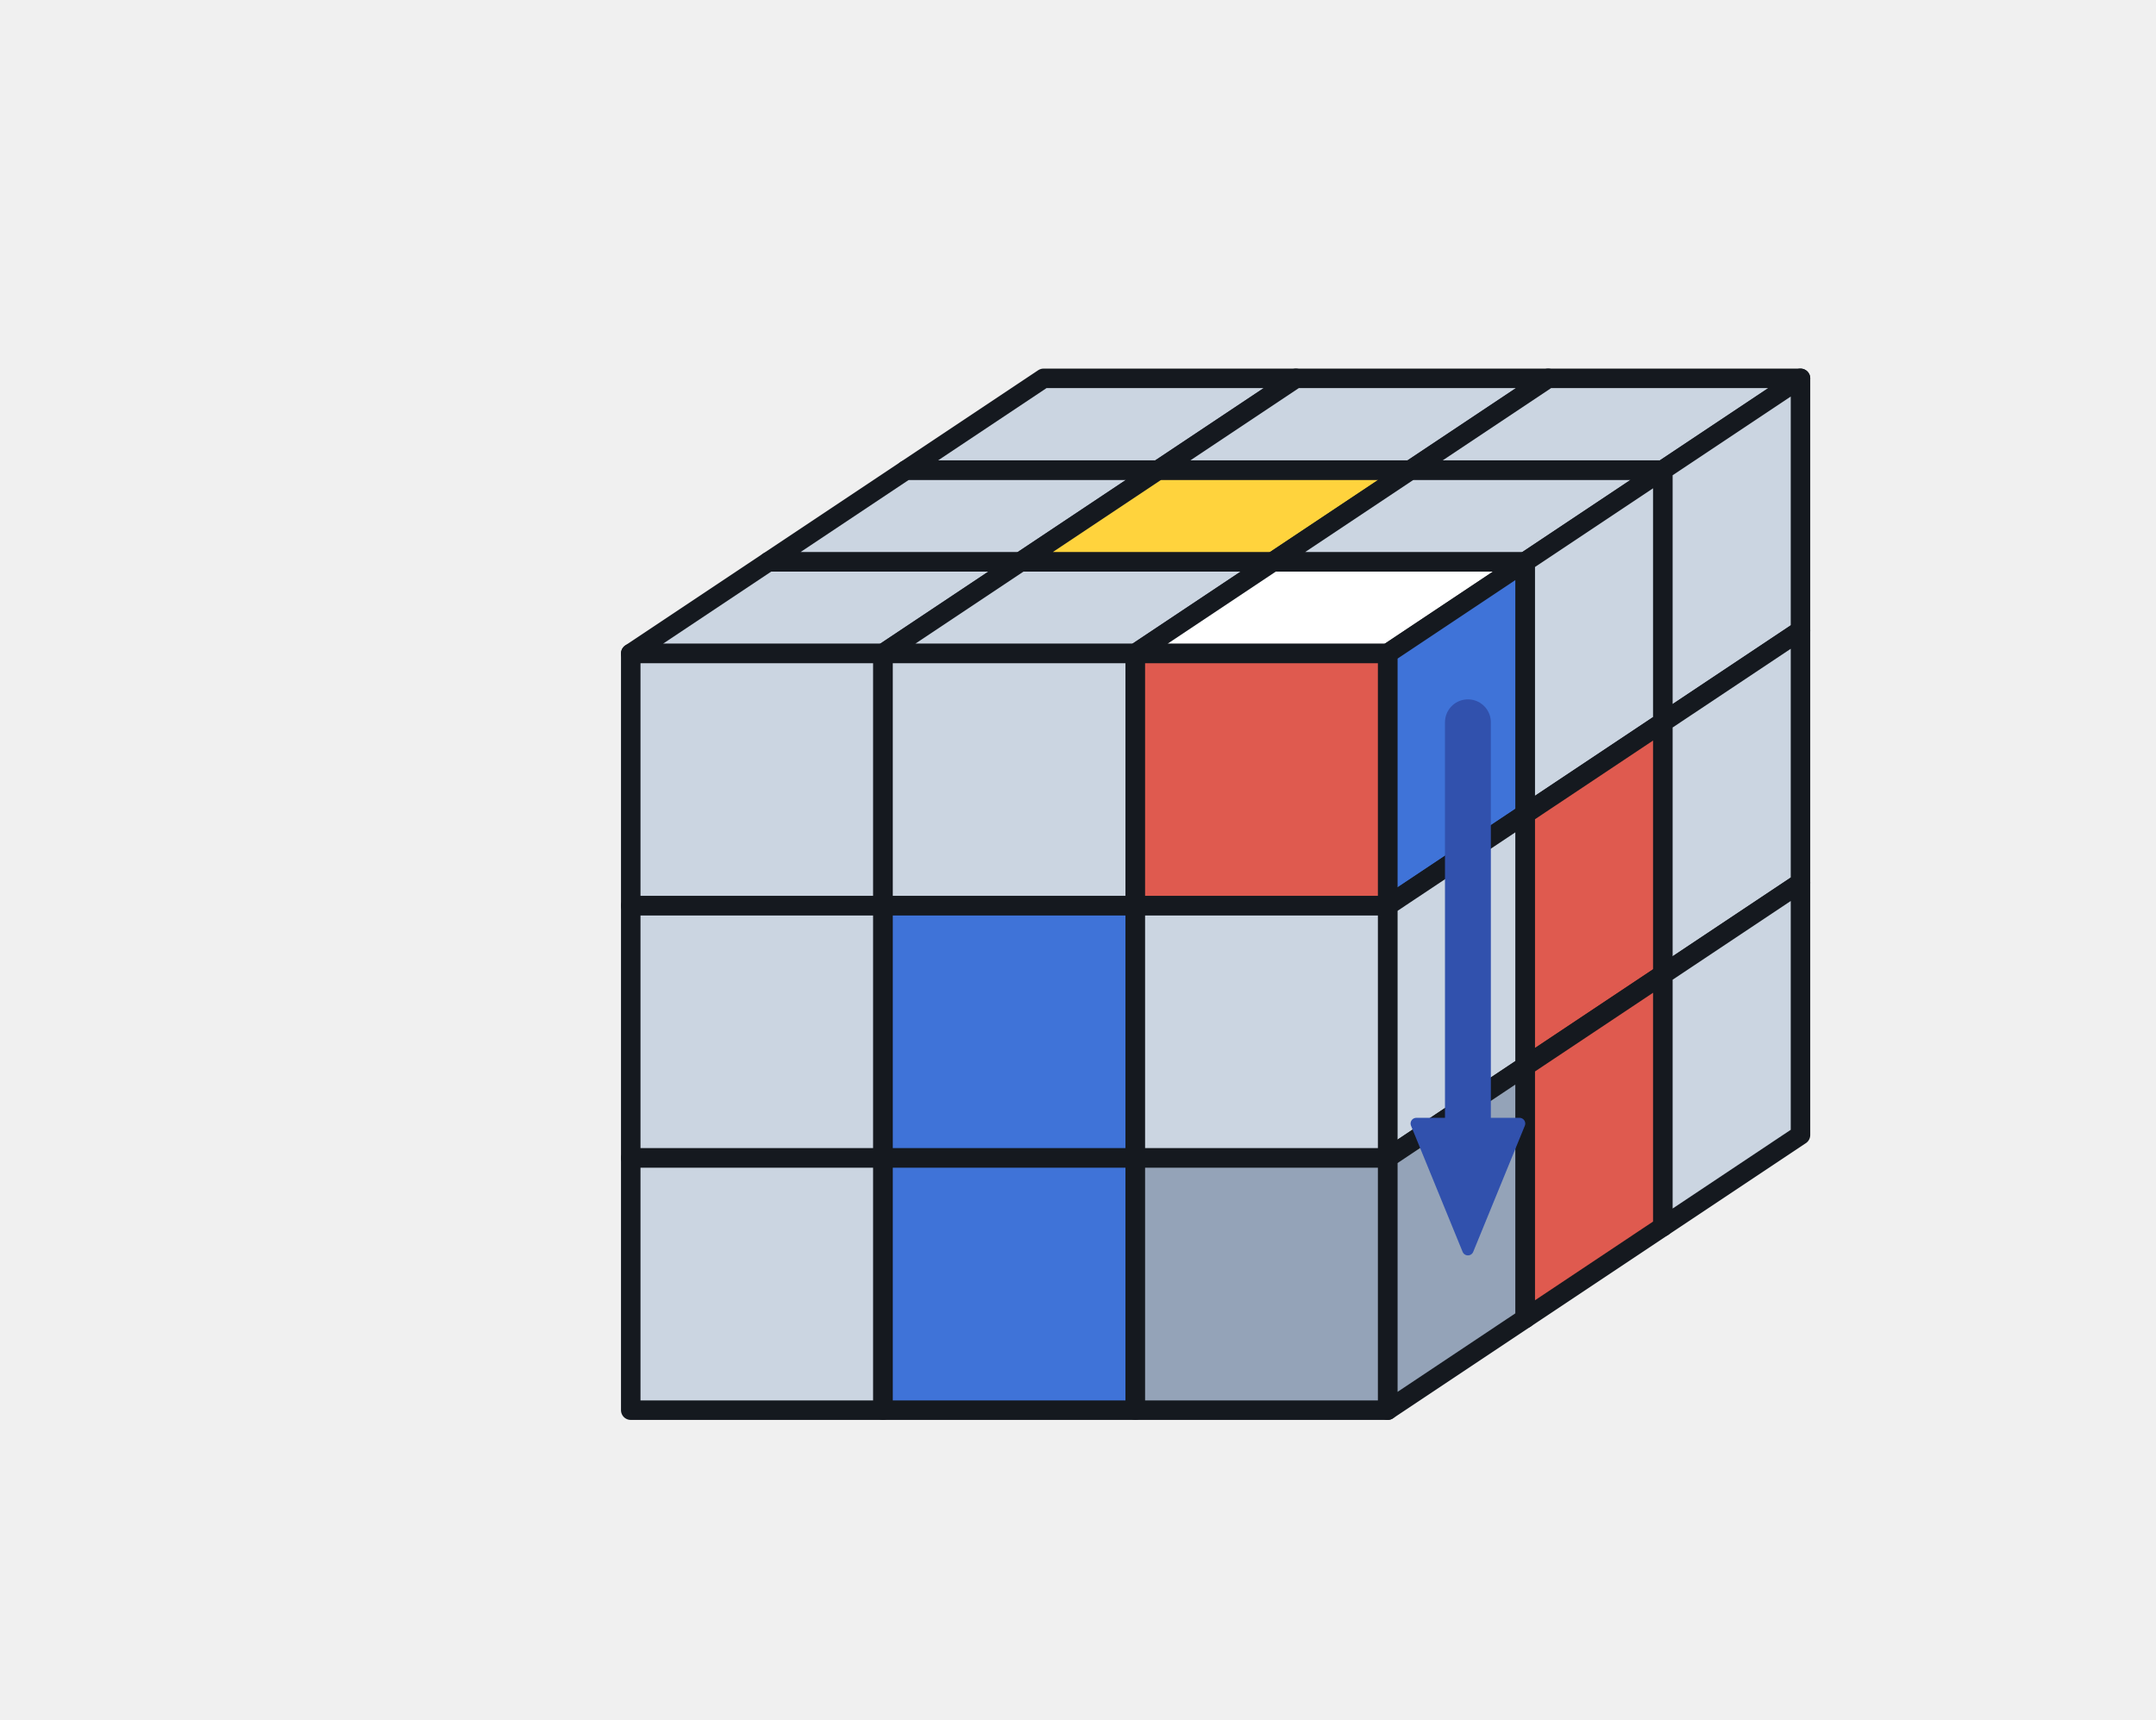
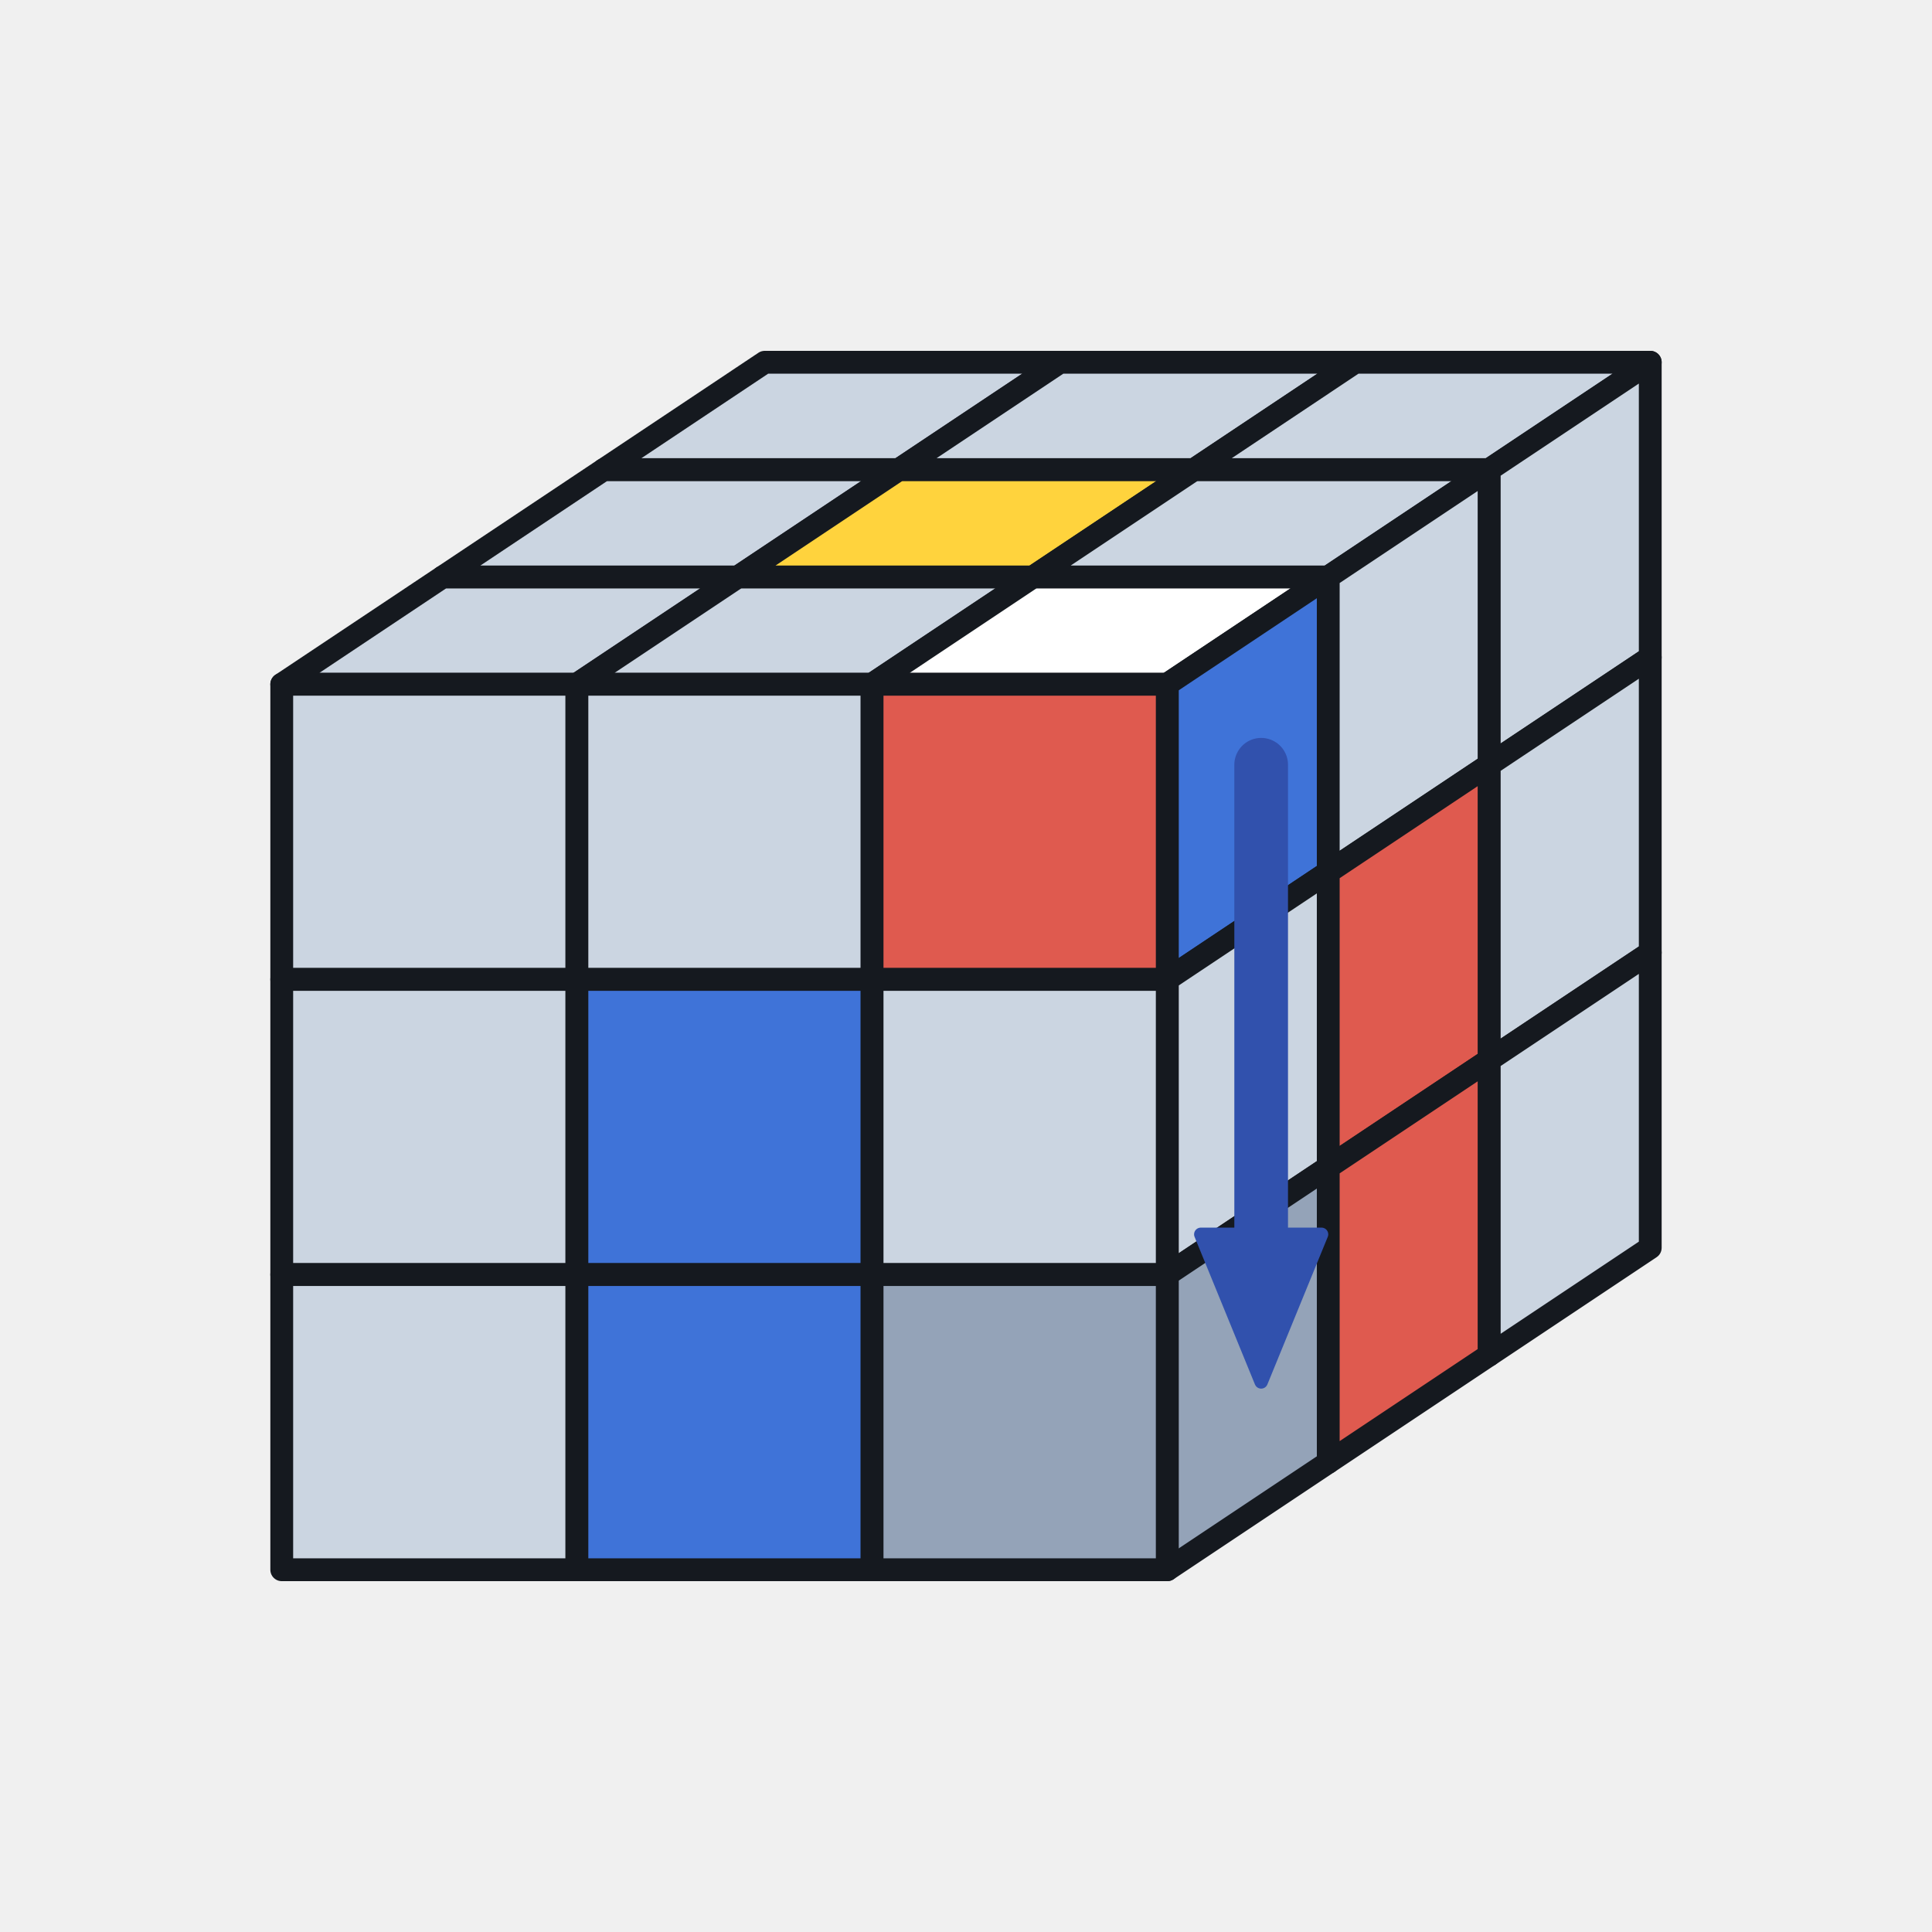
- <svg xmlns="http://www.w3.org/2000/svg" viewBox="0 0 188 150" role="img" aria-labelledby="title">
+ <svg xmlns="http://www.w3.org/2000/svg" viewBox="34 6 144 144" role="img" aria-labelledby="title">
  <path d="M55 123h66l36-24V33H91L55 57z" fill="#000" opacity="0.04" />
  <polygon points="55.00,57.00 67.00,49.00 89.00,49.00 77.00,57.00" fill="#cbd5e1" stroke="#15191f" stroke-width="1.7" stroke-linejoin="round" />
  <polygon points="67.00,49.00 79.00,41.00 101.00,41.00 89.00,49.00" fill="#cbd5e1" stroke="#15191f" stroke-width="1.7" stroke-linejoin="round" />
  <polygon points="79.00,41.00 91.00,33.00 113.00,33.00 101.00,41.00" fill="#cbd5e1" stroke="#15191f" stroke-width="1.7" stroke-linejoin="round" />
  <polygon points="77.00,57.00 89.00,49.00 111.00,49.00 99.00,57.00" fill="#cbd5e1" stroke="#15191f" stroke-width="1.7" stroke-linejoin="round" />
  <polygon points="89.00,49.00 101.00,41.00 123.00,41.00 111.00,49.00" fill="#ffd33d" stroke="#15191f" stroke-width="1.7" stroke-linejoin="round" />
  <polygon points="101.00,41.00 113.00,33.00 135.00,33.00 123.00,41.00" fill="#cbd5e1" stroke="#15191f" stroke-width="1.7" stroke-linejoin="round" />
  <polygon points="99.00,57.00 111.00,49.00 133.00,49.00 121.00,57.00" fill="#ffffff" stroke="#15191f" stroke-width="1.7" stroke-linejoin="round" />
  <polygon points="111.00,49.00 123.00,41.00 145.00,41.00 133.00,49.00" fill="#cbd5e1" stroke="#15191f" stroke-width="1.7" stroke-linejoin="round" />
  <polygon points="123.00,41.00 135.00,33.00 157.00,33.00 145.00,41.00" fill="#cbd5e1" stroke="#15191f" stroke-width="1.7" stroke-linejoin="round" />
  <polygon points="121.00,57.00 133.00,49.00 133.00,71.00 121.00,79.00" fill="#3f73d8" stroke="#15191f" stroke-width="1.7" stroke-linejoin="round" />
  <polygon points="133.00,49.00 145.00,41.00 145.00,63.00 133.00,71.00" fill="#cbd5e1" stroke="#15191f" stroke-width="1.7" stroke-linejoin="round" />
  <polygon points="145.00,41.00 157.00,33.00 157.00,55.00 145.00,63.00" fill="#cbd5e1" stroke="#15191f" stroke-width="1.7" stroke-linejoin="round" />
  <polygon points="121.00,79.00 133.00,71.00 133.00,93.00 121.00,101.00" fill="#cbd5e1" stroke="#15191f" stroke-width="1.7" stroke-linejoin="round" />
  <polygon points="133.00,71.00 145.00,63.00 145.00,85.00 133.00,93.00" fill="#df5a4f" stroke="#15191f" stroke-width="1.7" stroke-linejoin="round" />
  <polygon points="145.00,63.00 157.00,55.00 157.00,77.00 145.00,85.00" fill="#cbd5e1" stroke="#15191f" stroke-width="1.7" stroke-linejoin="round" />
  <polygon points="121.00,101.00 133.00,93.00 133.00,115.00 121.00,123.00" fill="#94a3b8" stroke="#15191f" stroke-width="1.7" stroke-linejoin="round" />
  <polygon points="133.00,93.00 145.00,85.00 145.00,107.00 133.00,115.00" fill="#df5a4f" stroke="#15191f" stroke-width="1.7" stroke-linejoin="round" />
  <polygon points="145.00,85.00 157.00,77.00 157.00,99.00 145.00,107.00" fill="#cbd5e1" stroke="#15191f" stroke-width="1.7" stroke-linejoin="round" />
  <polygon points="55.00,57.00 77.00,57.00 77.00,79.00 55.00,79.00" fill="#cbd5e1" stroke="#15191f" stroke-width="1.7" stroke-linejoin="round" />
  <polygon points="77.00,57.00 99.00,57.00 99.00,79.00 77.00,79.00" fill="#cbd5e1" stroke="#15191f" stroke-width="1.7" stroke-linejoin="round" />
  <polygon points="99.00,57.00 121.00,57.00 121.00,79.00 99.00,79.00" fill="#df5a4f" stroke="#15191f" stroke-width="1.7" stroke-linejoin="round" />
  <polygon points="55.00,79.00 77.00,79.00 77.00,101.00 55.00,101.00" fill="#cbd5e1" stroke="#15191f" stroke-width="1.7" stroke-linejoin="round" />
  <polygon points="77.00,79.00 99.00,79.00 99.00,101.00 77.00,101.00" fill="#3f73d8" stroke="#15191f" stroke-width="1.7" stroke-linejoin="round" />
  <polygon points="99.00,79.00 121.00,79.00 121.00,101.00 99.00,101.00" fill="#cbd5e1" stroke="#15191f" stroke-width="1.7" stroke-linejoin="round" />
  <polygon points="55.00,101.00 77.00,101.00 77.00,123.00 55.00,123.00" fill="#cbd5e1" stroke="#15191f" stroke-width="1.7" stroke-linejoin="round" />
  <polygon points="77.00,101.00 99.00,101.00 99.00,123.00 77.00,123.00" fill="#3f73d8" stroke="#15191f" stroke-width="1.7" stroke-linejoin="round" />
  <polygon points="99.00,101.00 121.00,101.00 121.00,123.00 99.00,123.00" fill="#94a3b8" stroke="#15191f" stroke-width="1.7" stroke-linejoin="round" />
  <path d="M 128.00 63.00 L 128.00 98.00" fill="none" stroke="#3151ad" stroke-width="4" stroke-linecap="round" />
  <polygon points="128.00,109.00 123.50,98.00 132.50,98.00" fill="#3151ad" stroke="#3151ad" stroke-linejoin="round" />
</svg>
